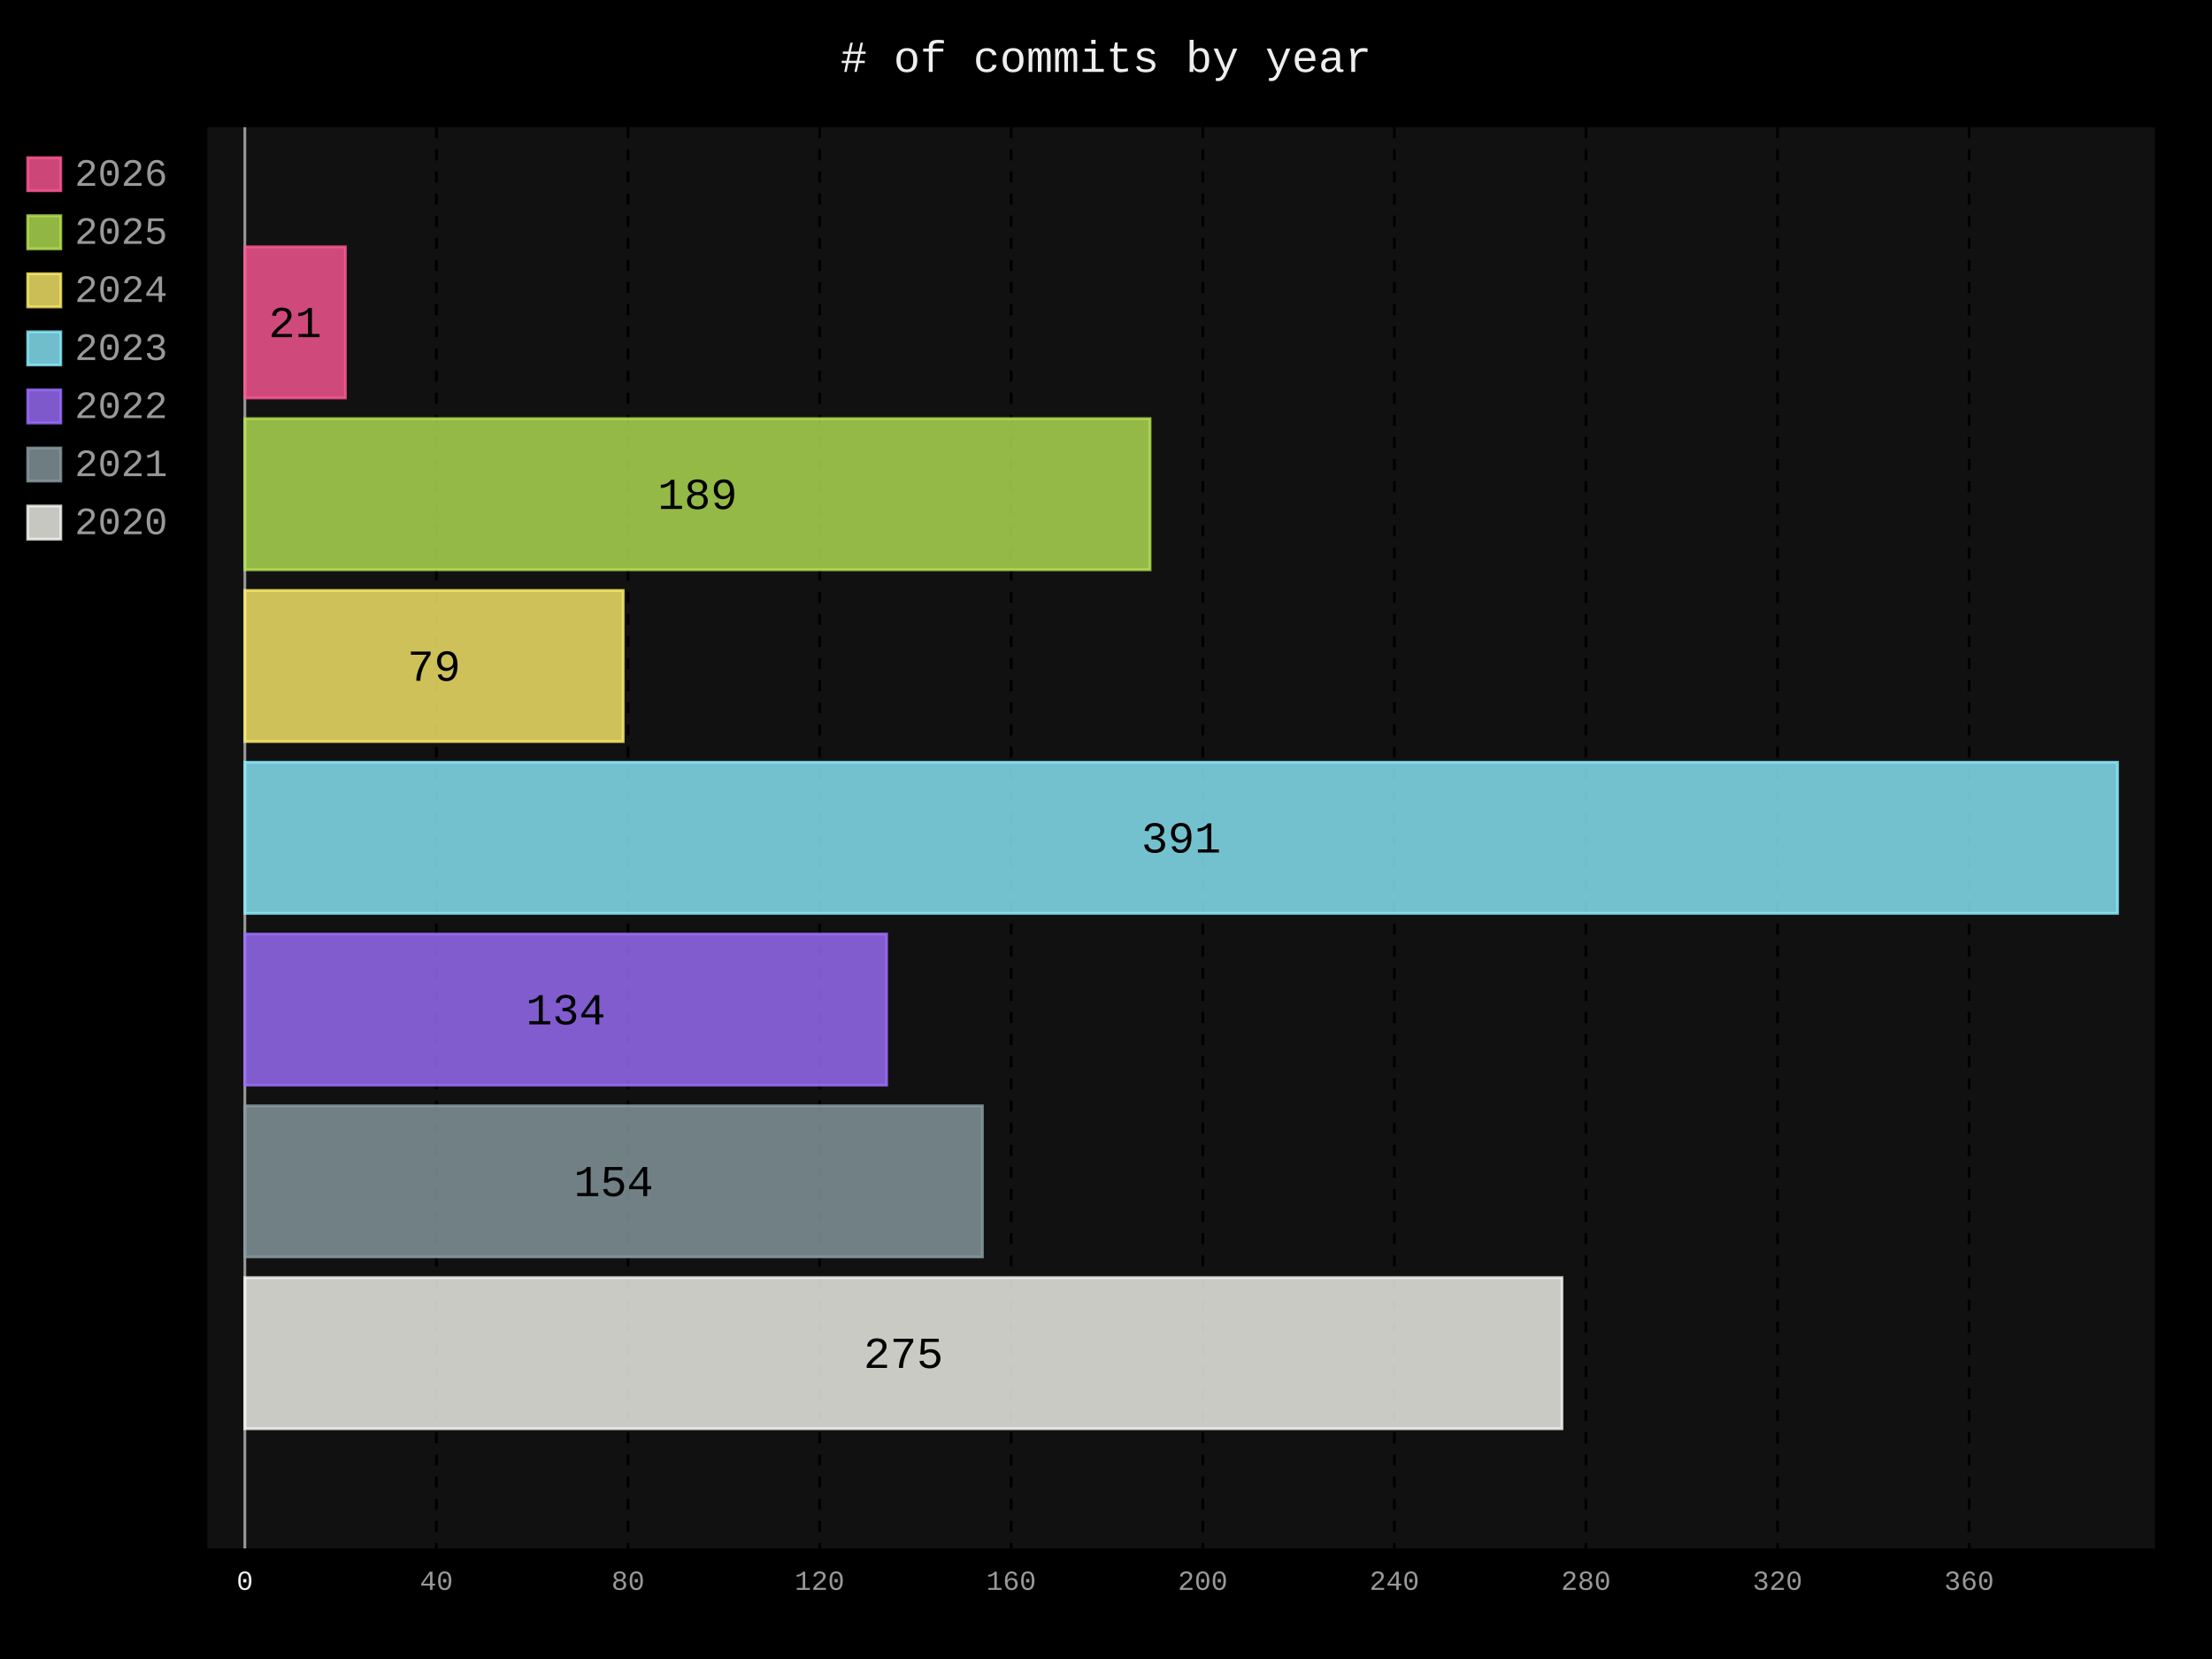
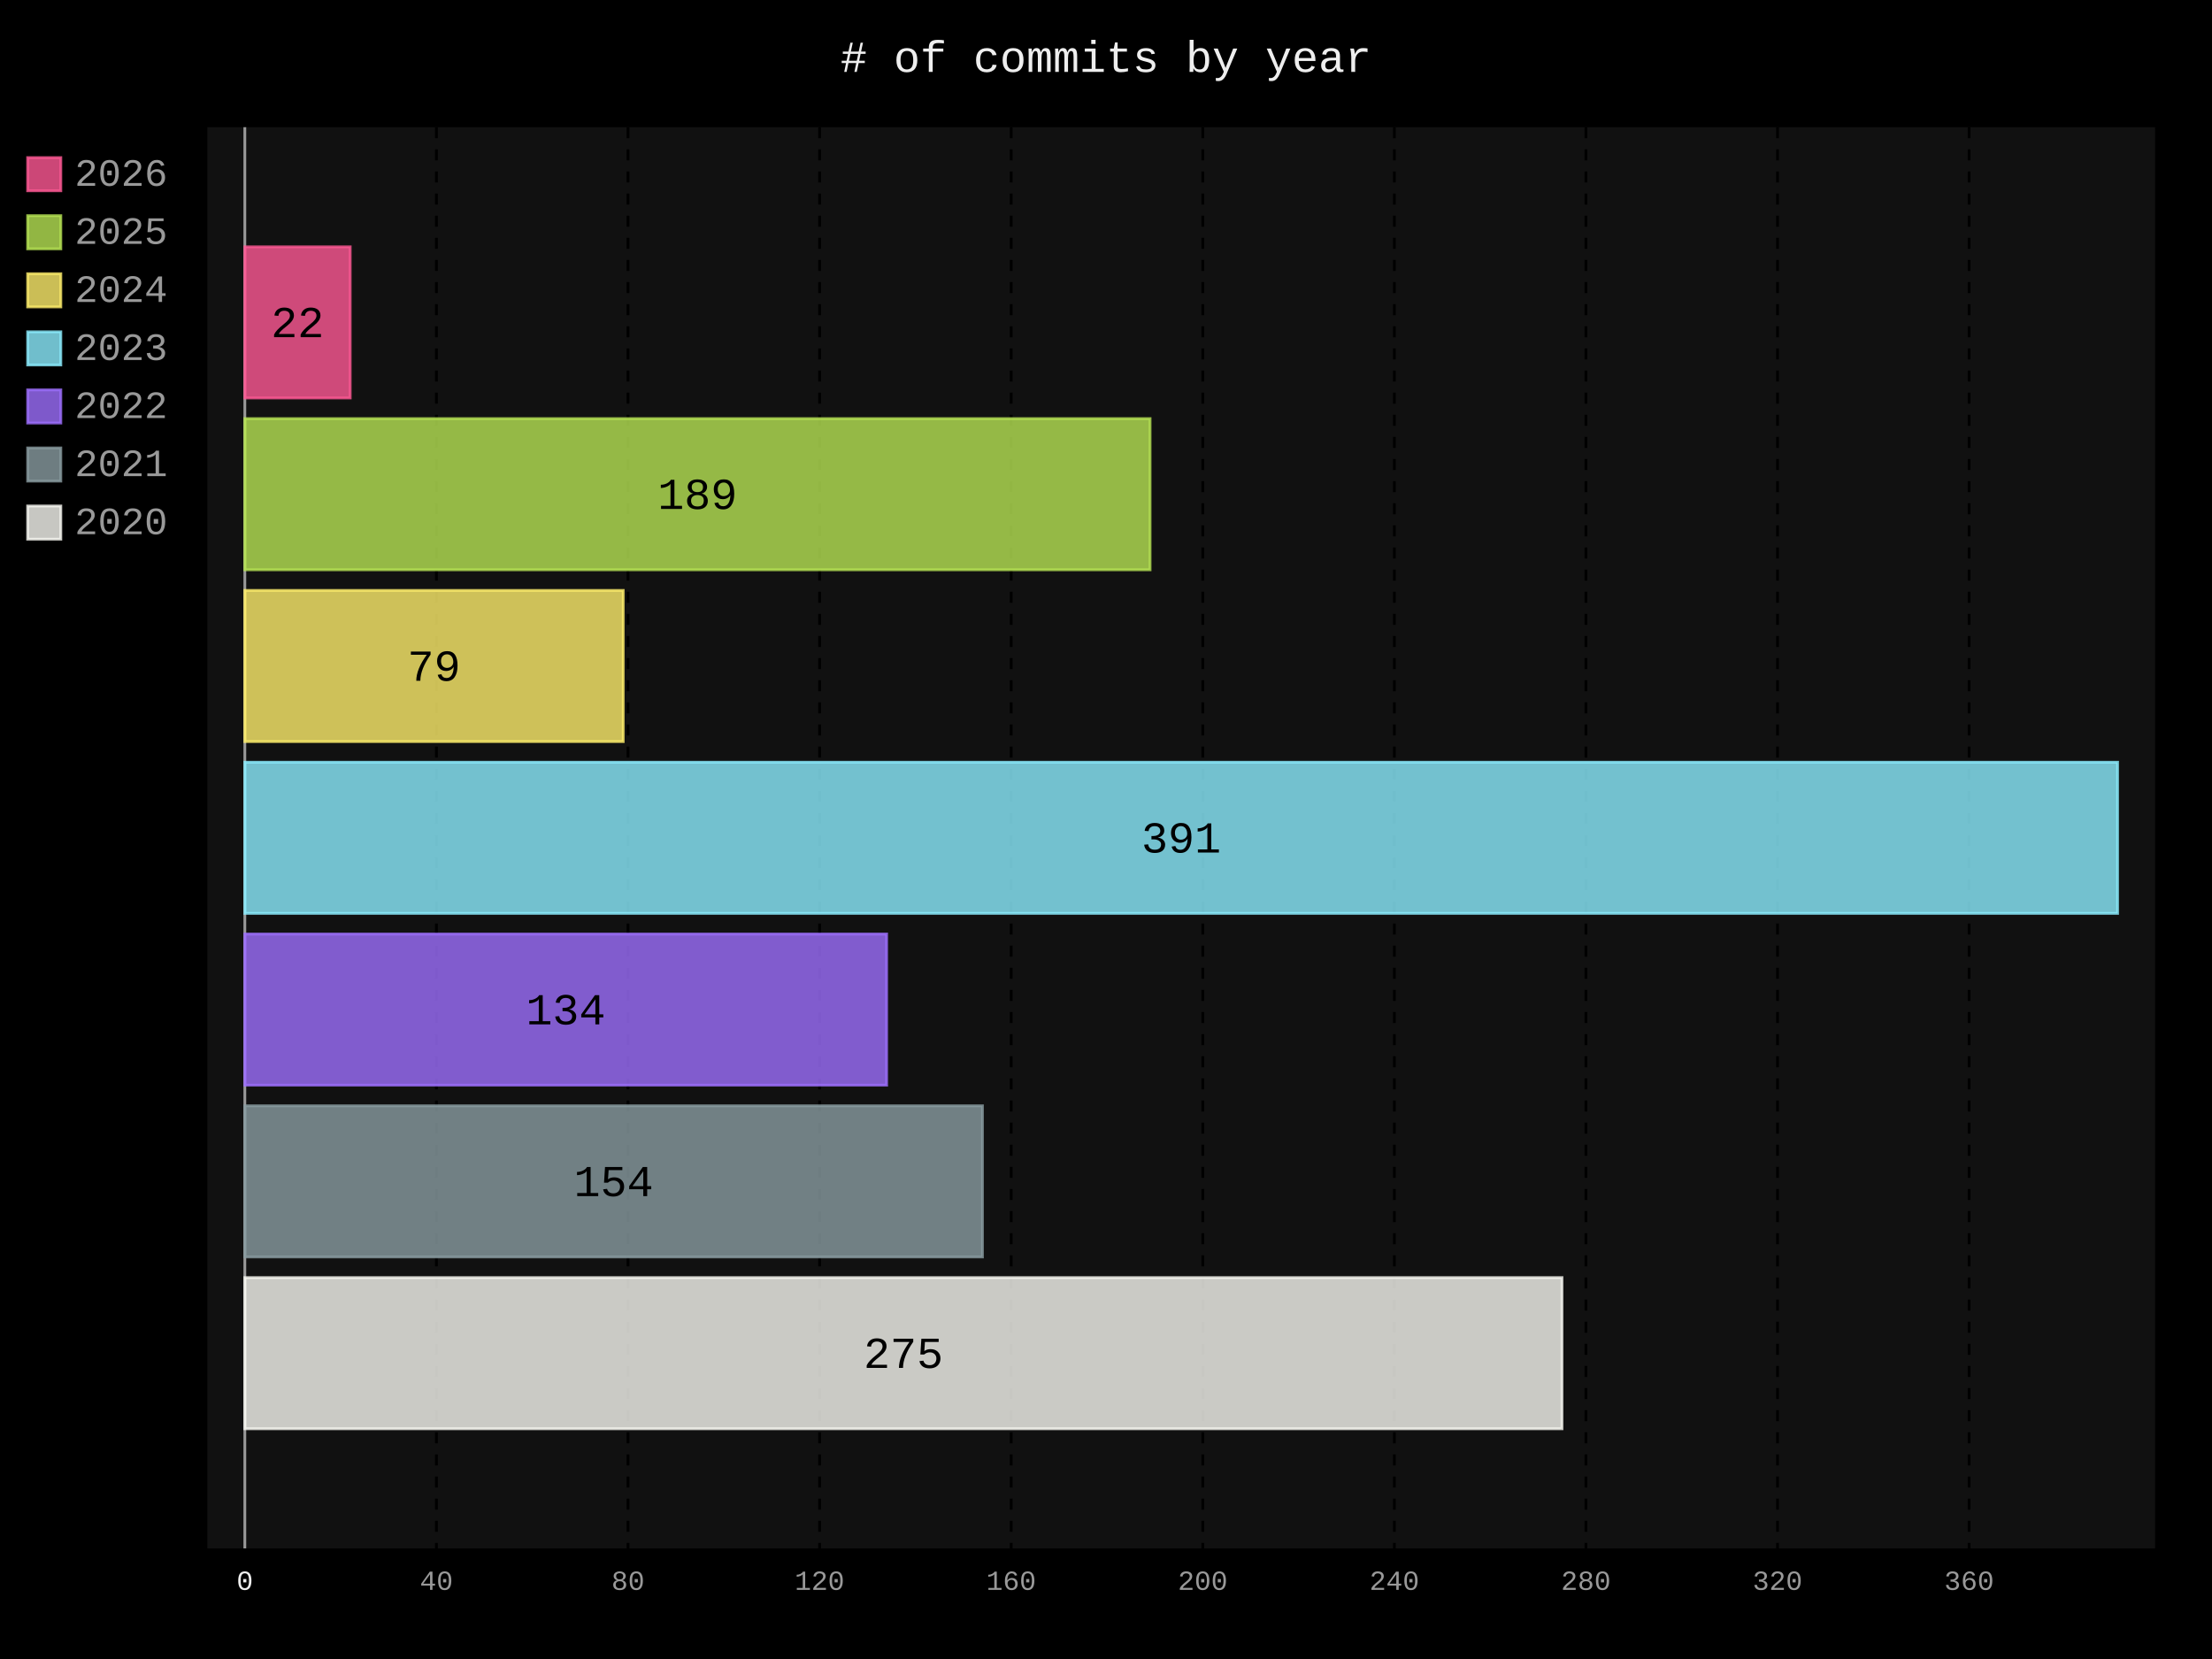
- <svg xmlns="http://www.w3.org/2000/svg" id="chart-52231f3c-773a-427d-9a10-bb5653760d78" class="pygal-chart" viewBox="0 0 800 600">
+ <svg xmlns="http://www.w3.org/2000/svg" id="chart-332b39f2-779a-4fb4-8fac-b07df969ce66" class="pygal-chart" viewBox="0 0 800 600">
  <defs>
-     <style type="text/css">#chart-52231f3c-773a-427d-9a10-bb5653760d78{-webkit-user-select:none;-webkit-font-smoothing:antialiased;font-family:Consolas,"Liberation Mono",Menlo,Courier,monospace}#chart-52231f3c-773a-427d-9a10-bb5653760d78 .title{font-family:Consolas,"Liberation Mono",Menlo,Courier,monospace;font-size:16px}#chart-52231f3c-773a-427d-9a10-bb5653760d78 .legends .legend text{font-family:Consolas,"Liberation Mono",Menlo,Courier,monospace;font-size:14px}#chart-52231f3c-773a-427d-9a10-bb5653760d78 .axis text{font-family:Consolas,"Liberation Mono",Menlo,Courier,monospace;font-size:10px}#chart-52231f3c-773a-427d-9a10-bb5653760d78 .axis text.major{font-family:Consolas,"Liberation Mono",Menlo,Courier,monospace;font-size:10px}#chart-52231f3c-773a-427d-9a10-bb5653760d78 .text-overlay text.value{font-family:Consolas,"Liberation Mono",Menlo,Courier,monospace;font-size:16px}#chart-52231f3c-773a-427d-9a10-bb5653760d78 .text-overlay text.label{font-family:Consolas,"Liberation Mono",Menlo,Courier,monospace;font-size:10px}#chart-52231f3c-773a-427d-9a10-bb5653760d78 .tooltip{font-family:Consolas,"Liberation Mono",Menlo,Courier,monospace;font-size:14px}#chart-52231f3c-773a-427d-9a10-bb5653760d78 text.no_data{font-family:Consolas,"Liberation Mono",Menlo,Courier,monospace;font-size:64px}
- #chart-52231f3c-773a-427d-9a10-bb5653760d78{background-color:black}#chart-52231f3c-773a-427d-9a10-bb5653760d78 path,#chart-52231f3c-773a-427d-9a10-bb5653760d78 line,#chart-52231f3c-773a-427d-9a10-bb5653760d78 rect,#chart-52231f3c-773a-427d-9a10-bb5653760d78 circle{-webkit-transition:250ms;-moz-transition:250ms;transition:250ms}#chart-52231f3c-773a-427d-9a10-bb5653760d78 .graph &gt; .background{fill:black}#chart-52231f3c-773a-427d-9a10-bb5653760d78 .plot &gt; .background{fill:#111}#chart-52231f3c-773a-427d-9a10-bb5653760d78 .graph{fill:#999}#chart-52231f3c-773a-427d-9a10-bb5653760d78 text.no_data{fill:#eee}#chart-52231f3c-773a-427d-9a10-bb5653760d78 .title{fill:#eee}#chart-52231f3c-773a-427d-9a10-bb5653760d78 .legends .legend text{fill:#999}#chart-52231f3c-773a-427d-9a10-bb5653760d78 .legends .legend:hover text{fill:#eee}#chart-52231f3c-773a-427d-9a10-bb5653760d78 .axis .line{stroke:#eee}#chart-52231f3c-773a-427d-9a10-bb5653760d78 .axis .guide.line{stroke:#555}#chart-52231f3c-773a-427d-9a10-bb5653760d78 .axis .major.line{stroke:#999}#chart-52231f3c-773a-427d-9a10-bb5653760d78 .axis text.major{fill:#eee}#chart-52231f3c-773a-427d-9a10-bb5653760d78 .axis.y .guides:hover .guide.line,#chart-52231f3c-773a-427d-9a10-bb5653760d78 .line-graph .axis.x .guides:hover .guide.line,#chart-52231f3c-773a-427d-9a10-bb5653760d78 .stackedline-graph .axis.x .guides:hover .guide.line,#chart-52231f3c-773a-427d-9a10-bb5653760d78 .xy-graph .axis.x .guides:hover .guide.line{stroke:#eee}#chart-52231f3c-773a-427d-9a10-bb5653760d78 .axis .guides:hover text{fill:#eee}#chart-52231f3c-773a-427d-9a10-bb5653760d78 .reactive{fill-opacity:.8;stroke-opacity:.8;stroke-width:1}#chart-52231f3c-773a-427d-9a10-bb5653760d78 .ci{stroke:#999}#chart-52231f3c-773a-427d-9a10-bb5653760d78 .reactive.active,#chart-52231f3c-773a-427d-9a10-bb5653760d78 .active .reactive{fill-opacity:.4;stroke-opacity:.9;stroke-width:4}#chart-52231f3c-773a-427d-9a10-bb5653760d78 .ci .reactive.active{stroke-width:1.5}#chart-52231f3c-773a-427d-9a10-bb5653760d78 .series text{fill:#eee}#chart-52231f3c-773a-427d-9a10-bb5653760d78 .tooltip rect{fill:#111;stroke:#eee;-webkit-transition:opacity 250ms;-moz-transition:opacity 250ms;transition:opacity 250ms}#chart-52231f3c-773a-427d-9a10-bb5653760d78 .tooltip .label{fill:#999}#chart-52231f3c-773a-427d-9a10-bb5653760d78 .tooltip .label{fill:#999}#chart-52231f3c-773a-427d-9a10-bb5653760d78 .tooltip .legend{font-size:.8em;fill:#555}#chart-52231f3c-773a-427d-9a10-bb5653760d78 .tooltip .x_label{font-size:.6em;fill:#eee}#chart-52231f3c-773a-427d-9a10-bb5653760d78 .tooltip .xlink{font-size:.5em;text-decoration:underline}#chart-52231f3c-773a-427d-9a10-bb5653760d78 .tooltip .value{font-size:1.5em}#chart-52231f3c-773a-427d-9a10-bb5653760d78 .bound{font-size:.5em}#chart-52231f3c-773a-427d-9a10-bb5653760d78 .max-value{font-size:.75em;fill:#555}#chart-52231f3c-773a-427d-9a10-bb5653760d78 .map-element{fill:#111;stroke:#555 !important}#chart-52231f3c-773a-427d-9a10-bb5653760d78 .map-element .reactive{fill-opacity:inherit;stroke-opacity:inherit}#chart-52231f3c-773a-427d-9a10-bb5653760d78 .color-0,#chart-52231f3c-773a-427d-9a10-bb5653760d78 .color-0 a:visited{stroke:#ff5995;fill:#ff5995}#chart-52231f3c-773a-427d-9a10-bb5653760d78 .color-1,#chart-52231f3c-773a-427d-9a10-bb5653760d78 .color-1 a:visited{stroke:#b6e354;fill:#b6e354}#chart-52231f3c-773a-427d-9a10-bb5653760d78 .color-2,#chart-52231f3c-773a-427d-9a10-bb5653760d78 .color-2 a:visited{stroke:#feed6c;fill:#feed6c}#chart-52231f3c-773a-427d-9a10-bb5653760d78 .color-3,#chart-52231f3c-773a-427d-9a10-bb5653760d78 .color-3 a:visited{stroke:#8cedff;fill:#8cedff}#chart-52231f3c-773a-427d-9a10-bb5653760d78 .color-4,#chart-52231f3c-773a-427d-9a10-bb5653760d78 .color-4 a:visited{stroke:#9e6ffe;fill:#9e6ffe}#chart-52231f3c-773a-427d-9a10-bb5653760d78 .color-5,#chart-52231f3c-773a-427d-9a10-bb5653760d78 .color-5 a:visited{stroke:#899ca1;fill:#899ca1}#chart-52231f3c-773a-427d-9a10-bb5653760d78 .color-6,#chart-52231f3c-773a-427d-9a10-bb5653760d78 .color-6 a:visited{stroke:#f8f8f2;fill:#f8f8f2}#chart-52231f3c-773a-427d-9a10-bb5653760d78 .text-overlay .color-0 text{fill:black}#chart-52231f3c-773a-427d-9a10-bb5653760d78 .text-overlay .color-1 text{fill:black}#chart-52231f3c-773a-427d-9a10-bb5653760d78 .text-overlay .color-2 text{fill:black}#chart-52231f3c-773a-427d-9a10-bb5653760d78 .text-overlay .color-3 text{fill:black}#chart-52231f3c-773a-427d-9a10-bb5653760d78 .text-overlay .color-4 text{fill:black}#chart-52231f3c-773a-427d-9a10-bb5653760d78 .text-overlay .color-5 text{fill:black}#chart-52231f3c-773a-427d-9a10-bb5653760d78 .text-overlay .color-6 text{fill:black}
- #chart-52231f3c-773a-427d-9a10-bb5653760d78 text.no_data{text-anchor:middle}#chart-52231f3c-773a-427d-9a10-bb5653760d78 .guide.line{fill:none}#chart-52231f3c-773a-427d-9a10-bb5653760d78 .centered{text-anchor:middle}#chart-52231f3c-773a-427d-9a10-bb5653760d78 .title{text-anchor:middle}#chart-52231f3c-773a-427d-9a10-bb5653760d78 .legends .legend text{fill-opacity:1}#chart-52231f3c-773a-427d-9a10-bb5653760d78 .axis.x text{text-anchor:middle}#chart-52231f3c-773a-427d-9a10-bb5653760d78 .axis.x:not(.web) text[transform]{text-anchor:start}#chart-52231f3c-773a-427d-9a10-bb5653760d78 .axis.x:not(.web) text[transform].backwards{text-anchor:end}#chart-52231f3c-773a-427d-9a10-bb5653760d78 .axis.y text{text-anchor:end}#chart-52231f3c-773a-427d-9a10-bb5653760d78 .axis.y text[transform].backwards{text-anchor:start}#chart-52231f3c-773a-427d-9a10-bb5653760d78 .axis.y2 text{text-anchor:start}#chart-52231f3c-773a-427d-9a10-bb5653760d78 .axis.y2 text[transform].backwards{text-anchor:end}#chart-52231f3c-773a-427d-9a10-bb5653760d78 .axis .guide.line{stroke-dasharray:4,4;stroke:black}#chart-52231f3c-773a-427d-9a10-bb5653760d78 .axis .major.guide.line{stroke-dasharray:6,6;stroke:black}#chart-52231f3c-773a-427d-9a10-bb5653760d78 .horizontal .axis.y .guide.line,#chart-52231f3c-773a-427d-9a10-bb5653760d78 .horizontal .axis.y2 .guide.line,#chart-52231f3c-773a-427d-9a10-bb5653760d78 .vertical .axis.x .guide.line{opacity:0}#chart-52231f3c-773a-427d-9a10-bb5653760d78 .horizontal .axis.always_show .guide.line,#chart-52231f3c-773a-427d-9a10-bb5653760d78 .vertical .axis.always_show .guide.line{opacity:1 !important}#chart-52231f3c-773a-427d-9a10-bb5653760d78 .axis.y .guides:hover .guide.line,#chart-52231f3c-773a-427d-9a10-bb5653760d78 .axis.y2 .guides:hover .guide.line,#chart-52231f3c-773a-427d-9a10-bb5653760d78 .axis.x .guides:hover .guide.line{opacity:1}#chart-52231f3c-773a-427d-9a10-bb5653760d78 .axis .guides:hover text{opacity:1}#chart-52231f3c-773a-427d-9a10-bb5653760d78 .nofill{fill:none}#chart-52231f3c-773a-427d-9a10-bb5653760d78 .subtle-fill{fill-opacity:.2}#chart-52231f3c-773a-427d-9a10-bb5653760d78 .dot{stroke-width:1px;fill-opacity:1;stroke-opacity:1}#chart-52231f3c-773a-427d-9a10-bb5653760d78 .dot.active{stroke-width:5px}#chart-52231f3c-773a-427d-9a10-bb5653760d78 .dot.negative{fill:transparent}#chart-52231f3c-773a-427d-9a10-bb5653760d78 text,#chart-52231f3c-773a-427d-9a10-bb5653760d78 tspan{stroke:none !important}#chart-52231f3c-773a-427d-9a10-bb5653760d78 .series text.active{opacity:1}#chart-52231f3c-773a-427d-9a10-bb5653760d78 .tooltip rect{fill-opacity:.95;stroke-width:.5}#chart-52231f3c-773a-427d-9a10-bb5653760d78 .tooltip text{fill-opacity:1}#chart-52231f3c-773a-427d-9a10-bb5653760d78 .showable{visibility:hidden}#chart-52231f3c-773a-427d-9a10-bb5653760d78 .showable.shown{visibility:visible}#chart-52231f3c-773a-427d-9a10-bb5653760d78 .gauge-background{fill:rgba(229,229,229,1);stroke:none}#chart-52231f3c-773a-427d-9a10-bb5653760d78 .bg-lines{stroke:black;stroke-width:2px}</style>
+     <style type="text/css">#chart-332b39f2-779a-4fb4-8fac-b07df969ce66{-webkit-user-select:none;-webkit-font-smoothing:antialiased;font-family:Consolas,"Liberation Mono",Menlo,Courier,monospace}#chart-332b39f2-779a-4fb4-8fac-b07df969ce66 .title{font-family:Consolas,"Liberation Mono",Menlo,Courier,monospace;font-size:16px}#chart-332b39f2-779a-4fb4-8fac-b07df969ce66 .legends .legend text{font-family:Consolas,"Liberation Mono",Menlo,Courier,monospace;font-size:14px}#chart-332b39f2-779a-4fb4-8fac-b07df969ce66 .axis text{font-family:Consolas,"Liberation Mono",Menlo,Courier,monospace;font-size:10px}#chart-332b39f2-779a-4fb4-8fac-b07df969ce66 .axis text.major{font-family:Consolas,"Liberation Mono",Menlo,Courier,monospace;font-size:10px}#chart-332b39f2-779a-4fb4-8fac-b07df969ce66 .text-overlay text.value{font-family:Consolas,"Liberation Mono",Menlo,Courier,monospace;font-size:16px}#chart-332b39f2-779a-4fb4-8fac-b07df969ce66 .text-overlay text.label{font-family:Consolas,"Liberation Mono",Menlo,Courier,monospace;font-size:10px}#chart-332b39f2-779a-4fb4-8fac-b07df969ce66 .tooltip{font-family:Consolas,"Liberation Mono",Menlo,Courier,monospace;font-size:14px}#chart-332b39f2-779a-4fb4-8fac-b07df969ce66 text.no_data{font-family:Consolas,"Liberation Mono",Menlo,Courier,monospace;font-size:64px}
+ #chart-332b39f2-779a-4fb4-8fac-b07df969ce66{background-color:black}#chart-332b39f2-779a-4fb4-8fac-b07df969ce66 path,#chart-332b39f2-779a-4fb4-8fac-b07df969ce66 line,#chart-332b39f2-779a-4fb4-8fac-b07df969ce66 rect,#chart-332b39f2-779a-4fb4-8fac-b07df969ce66 circle{-webkit-transition:250ms;-moz-transition:250ms;transition:250ms}#chart-332b39f2-779a-4fb4-8fac-b07df969ce66 .graph &gt; .background{fill:black}#chart-332b39f2-779a-4fb4-8fac-b07df969ce66 .plot &gt; .background{fill:#111}#chart-332b39f2-779a-4fb4-8fac-b07df969ce66 .graph{fill:#999}#chart-332b39f2-779a-4fb4-8fac-b07df969ce66 text.no_data{fill:#eee}#chart-332b39f2-779a-4fb4-8fac-b07df969ce66 .title{fill:#eee}#chart-332b39f2-779a-4fb4-8fac-b07df969ce66 .legends .legend text{fill:#999}#chart-332b39f2-779a-4fb4-8fac-b07df969ce66 .legends .legend:hover text{fill:#eee}#chart-332b39f2-779a-4fb4-8fac-b07df969ce66 .axis .line{stroke:#eee}#chart-332b39f2-779a-4fb4-8fac-b07df969ce66 .axis .guide.line{stroke:#555}#chart-332b39f2-779a-4fb4-8fac-b07df969ce66 .axis .major.line{stroke:#999}#chart-332b39f2-779a-4fb4-8fac-b07df969ce66 .axis text.major{fill:#eee}#chart-332b39f2-779a-4fb4-8fac-b07df969ce66 .axis.y .guides:hover .guide.line,#chart-332b39f2-779a-4fb4-8fac-b07df969ce66 .line-graph .axis.x .guides:hover .guide.line,#chart-332b39f2-779a-4fb4-8fac-b07df969ce66 .stackedline-graph .axis.x .guides:hover .guide.line,#chart-332b39f2-779a-4fb4-8fac-b07df969ce66 .xy-graph .axis.x .guides:hover .guide.line{stroke:#eee}#chart-332b39f2-779a-4fb4-8fac-b07df969ce66 .axis .guides:hover text{fill:#eee}#chart-332b39f2-779a-4fb4-8fac-b07df969ce66 .reactive{fill-opacity:.8;stroke-opacity:.8;stroke-width:1}#chart-332b39f2-779a-4fb4-8fac-b07df969ce66 .ci{stroke:#999}#chart-332b39f2-779a-4fb4-8fac-b07df969ce66 .reactive.active,#chart-332b39f2-779a-4fb4-8fac-b07df969ce66 .active .reactive{fill-opacity:.4;stroke-opacity:.9;stroke-width:4}#chart-332b39f2-779a-4fb4-8fac-b07df969ce66 .ci .reactive.active{stroke-width:1.5}#chart-332b39f2-779a-4fb4-8fac-b07df969ce66 .series text{fill:#eee}#chart-332b39f2-779a-4fb4-8fac-b07df969ce66 .tooltip rect{fill:#111;stroke:#eee;-webkit-transition:opacity 250ms;-moz-transition:opacity 250ms;transition:opacity 250ms}#chart-332b39f2-779a-4fb4-8fac-b07df969ce66 .tooltip .label{fill:#999}#chart-332b39f2-779a-4fb4-8fac-b07df969ce66 .tooltip .label{fill:#999}#chart-332b39f2-779a-4fb4-8fac-b07df969ce66 .tooltip .legend{font-size:.8em;fill:#555}#chart-332b39f2-779a-4fb4-8fac-b07df969ce66 .tooltip .x_label{font-size:.6em;fill:#eee}#chart-332b39f2-779a-4fb4-8fac-b07df969ce66 .tooltip .xlink{font-size:.5em;text-decoration:underline}#chart-332b39f2-779a-4fb4-8fac-b07df969ce66 .tooltip .value{font-size:1.5em}#chart-332b39f2-779a-4fb4-8fac-b07df969ce66 .bound{font-size:.5em}#chart-332b39f2-779a-4fb4-8fac-b07df969ce66 .max-value{font-size:.75em;fill:#555}#chart-332b39f2-779a-4fb4-8fac-b07df969ce66 .map-element{fill:#111;stroke:#555 !important}#chart-332b39f2-779a-4fb4-8fac-b07df969ce66 .map-element .reactive{fill-opacity:inherit;stroke-opacity:inherit}#chart-332b39f2-779a-4fb4-8fac-b07df969ce66 .color-0,#chart-332b39f2-779a-4fb4-8fac-b07df969ce66 .color-0 a:visited{stroke:#ff5995;fill:#ff5995}#chart-332b39f2-779a-4fb4-8fac-b07df969ce66 .color-1,#chart-332b39f2-779a-4fb4-8fac-b07df969ce66 .color-1 a:visited{stroke:#b6e354;fill:#b6e354}#chart-332b39f2-779a-4fb4-8fac-b07df969ce66 .color-2,#chart-332b39f2-779a-4fb4-8fac-b07df969ce66 .color-2 a:visited{stroke:#feed6c;fill:#feed6c}#chart-332b39f2-779a-4fb4-8fac-b07df969ce66 .color-3,#chart-332b39f2-779a-4fb4-8fac-b07df969ce66 .color-3 a:visited{stroke:#8cedff;fill:#8cedff}#chart-332b39f2-779a-4fb4-8fac-b07df969ce66 .color-4,#chart-332b39f2-779a-4fb4-8fac-b07df969ce66 .color-4 a:visited{stroke:#9e6ffe;fill:#9e6ffe}#chart-332b39f2-779a-4fb4-8fac-b07df969ce66 .color-5,#chart-332b39f2-779a-4fb4-8fac-b07df969ce66 .color-5 a:visited{stroke:#899ca1;fill:#899ca1}#chart-332b39f2-779a-4fb4-8fac-b07df969ce66 .color-6,#chart-332b39f2-779a-4fb4-8fac-b07df969ce66 .color-6 a:visited{stroke:#f8f8f2;fill:#f8f8f2}#chart-332b39f2-779a-4fb4-8fac-b07df969ce66 .text-overlay .color-0 text{fill:black}#chart-332b39f2-779a-4fb4-8fac-b07df969ce66 .text-overlay .color-1 text{fill:black}#chart-332b39f2-779a-4fb4-8fac-b07df969ce66 .text-overlay .color-2 text{fill:black}#chart-332b39f2-779a-4fb4-8fac-b07df969ce66 .text-overlay .color-3 text{fill:black}#chart-332b39f2-779a-4fb4-8fac-b07df969ce66 .text-overlay .color-4 text{fill:black}#chart-332b39f2-779a-4fb4-8fac-b07df969ce66 .text-overlay .color-5 text{fill:black}#chart-332b39f2-779a-4fb4-8fac-b07df969ce66 .text-overlay .color-6 text{fill:black}
+ #chart-332b39f2-779a-4fb4-8fac-b07df969ce66 text.no_data{text-anchor:middle}#chart-332b39f2-779a-4fb4-8fac-b07df969ce66 .guide.line{fill:none}#chart-332b39f2-779a-4fb4-8fac-b07df969ce66 .centered{text-anchor:middle}#chart-332b39f2-779a-4fb4-8fac-b07df969ce66 .title{text-anchor:middle}#chart-332b39f2-779a-4fb4-8fac-b07df969ce66 .legends .legend text{fill-opacity:1}#chart-332b39f2-779a-4fb4-8fac-b07df969ce66 .axis.x text{text-anchor:middle}#chart-332b39f2-779a-4fb4-8fac-b07df969ce66 .axis.x:not(.web) text[transform]{text-anchor:start}#chart-332b39f2-779a-4fb4-8fac-b07df969ce66 .axis.x:not(.web) text[transform].backwards{text-anchor:end}#chart-332b39f2-779a-4fb4-8fac-b07df969ce66 .axis.y text{text-anchor:end}#chart-332b39f2-779a-4fb4-8fac-b07df969ce66 .axis.y text[transform].backwards{text-anchor:start}#chart-332b39f2-779a-4fb4-8fac-b07df969ce66 .axis.y2 text{text-anchor:start}#chart-332b39f2-779a-4fb4-8fac-b07df969ce66 .axis.y2 text[transform].backwards{text-anchor:end}#chart-332b39f2-779a-4fb4-8fac-b07df969ce66 .axis .guide.line{stroke-dasharray:4,4;stroke:black}#chart-332b39f2-779a-4fb4-8fac-b07df969ce66 .axis .major.guide.line{stroke-dasharray:6,6;stroke:black}#chart-332b39f2-779a-4fb4-8fac-b07df969ce66 .horizontal .axis.y .guide.line,#chart-332b39f2-779a-4fb4-8fac-b07df969ce66 .horizontal .axis.y2 .guide.line,#chart-332b39f2-779a-4fb4-8fac-b07df969ce66 .vertical .axis.x .guide.line{opacity:0}#chart-332b39f2-779a-4fb4-8fac-b07df969ce66 .horizontal .axis.always_show .guide.line,#chart-332b39f2-779a-4fb4-8fac-b07df969ce66 .vertical .axis.always_show .guide.line{opacity:1 !important}#chart-332b39f2-779a-4fb4-8fac-b07df969ce66 .axis.y .guides:hover .guide.line,#chart-332b39f2-779a-4fb4-8fac-b07df969ce66 .axis.y2 .guides:hover .guide.line,#chart-332b39f2-779a-4fb4-8fac-b07df969ce66 .axis.x .guides:hover .guide.line{opacity:1}#chart-332b39f2-779a-4fb4-8fac-b07df969ce66 .axis .guides:hover text{opacity:1}#chart-332b39f2-779a-4fb4-8fac-b07df969ce66 .nofill{fill:none}#chart-332b39f2-779a-4fb4-8fac-b07df969ce66 .subtle-fill{fill-opacity:.2}#chart-332b39f2-779a-4fb4-8fac-b07df969ce66 .dot{stroke-width:1px;fill-opacity:1;stroke-opacity:1}#chart-332b39f2-779a-4fb4-8fac-b07df969ce66 .dot.active{stroke-width:5px}#chart-332b39f2-779a-4fb4-8fac-b07df969ce66 .dot.negative{fill:transparent}#chart-332b39f2-779a-4fb4-8fac-b07df969ce66 text,#chart-332b39f2-779a-4fb4-8fac-b07df969ce66 tspan{stroke:none !important}#chart-332b39f2-779a-4fb4-8fac-b07df969ce66 .series text.active{opacity:1}#chart-332b39f2-779a-4fb4-8fac-b07df969ce66 .tooltip rect{fill-opacity:.95;stroke-width:.5}#chart-332b39f2-779a-4fb4-8fac-b07df969ce66 .tooltip text{fill-opacity:1}#chart-332b39f2-779a-4fb4-8fac-b07df969ce66 .showable{visibility:hidden}#chart-332b39f2-779a-4fb4-8fac-b07df969ce66 .showable.shown{visibility:visible}#chart-332b39f2-779a-4fb4-8fac-b07df969ce66 .gauge-background{fill:rgba(229,229,229,1);stroke:none}#chart-332b39f2-779a-4fb4-8fac-b07df969ce66 .bg-lines{stroke:black;stroke-width:2px}</style>
  </defs>
  <g class="graph horizontalbar-graph horizontal">
    <rect x="0" y="0" width="800" height="600" class="background" />
    <g transform="translate(75, 46)" class="plot">
      <rect x="0" y="0" width="704.4" height="514" class="background" />
      <g class="axis x always_show">
        <g class="guides">
          <path d="M13.546 0 v514" class="axis major line" />
          <text x="13.546" y="529.0" class="major">0</text>
        </g>
        <g class="guides">
          <path d="M82.836 0 v514" class="guide line" />
          <text x="82.836" y="529.0" class="">40</text>
        </g>
        <g class="guides">
          <path d="M152.126 0 v514" class="guide line" />
          <text x="152.126" y="529.0" class="">80</text>
        </g>
        <g class="guides">
          <path d="M221.416 0 v514" class="guide line" />
          <text x="221.416" y="529.0" class="">120</text>
        </g>
        <g class="guides">
          <path d="M290.705 0 v514" class="guide line" />
          <text x="290.705" y="529.0" class="">160</text>
        </g>
        <g class="guides">
          <path d="M359.995 0 v514" class="guide line" />
          <text x="359.995" y="529.0" class="">200</text>
        </g>
        <g class="guides">
          <path d="M429.285 0 v514" class="guide line" />
          <text x="429.285" y="529.0" class="">240</text>
        </g>
        <g class="guides">
          <path d="M498.575 0 v514" class="guide line" />
          <text x="498.575" y="529.0" class="">280</text>
        </g>
        <g class="guides">
          <path d="M567.864 0 v514" class="guide line" />
          <text x="567.864" y="529.0" class="">320</text>
        </g>
        <g class="guides">
          <path d="M637.154 0 v514" class="guide line" />
          <text x="637.154" y="529.0" class="">360</text>
        </g>
      </g>
      <g class="series serie-6 color-6">
        <g class="bars">
          <g class="bar">
            <rect x="13.546" y="416.058" rx="0" ry="0" width="476.367" height="54.676" class="rect reactive tooltip-trigger" />
          </g>
        </g>
      </g>
      <g class="series serie-5 color-5">
        <g class="bars">
          <g class="bar">
            <rect x="13.546" y="353.926" rx="0" ry="0" width="266.766" height="54.676" class="rect reactive tooltip-trigger" />
          </g>
        </g>
      </g>
      <g class="series serie-4 color-4">
        <g class="bars">
          <g class="bar">
            <rect x="13.546" y="291.794" rx="0" ry="0" width="232.121" height="54.676" class="rect reactive tooltip-trigger" />
          </g>
        </g>
      </g>
      <g class="series serie-3 color-3">
        <g class="bars">
          <g class="bar">
            <rect x="13.546" y="229.662" rx="0" ry="0" width="677.308" height="54.676" class="rect reactive tooltip-trigger" />
          </g>
        </g>
      </g>
      <g class="series serie-2 color-2">
        <g class="bars">
          <g class="bar">
            <rect x="13.546" y="167.53" rx="0" ry="0" width="136.847" height="54.676" class="rect reactive tooltip-trigger" />
          </g>
        </g>
      </g>
      <g class="series serie-1 color-1">
        <g class="bars">
          <g class="bar">
            <rect x="13.546" y="105.398" rx="0" ry="0" width="327.394" height="54.676" class="rect reactive tooltip-trigger" />
          </g>
        </g>
      </g>
      <g class="series serie-0 color-0">
        <g class="bars">
          <g class="bar">
-             <rect x="13.546" y="43.266" rx="0" ry="0" width="36.377" height="54.676" class="rect reactive tooltip-trigger" />
+             <rect x="13.546" y="43.266" rx="0" ry="0" width="38.109" height="54.676" class="rect reactive tooltip-trigger" />
          </g>
        </g>
      </g>
    </g>
    <g class="titles">
      <text x="400.0" y="26" class="title plot_title"># of commits by year</text>
    </g>
    <g transform="translate(75, 46)" class="plot overlay">
      <g class="series serie-6 color-6" />
      <g class="series serie-5 color-5" />
      <g class="series serie-4 color-4" />
      <g class="series serie-3 color-3" />
      <g class="series serie-2 color-2" />
      <g class="series serie-1 color-1" />
      <g class="series serie-0 color-0" />
    </g>
    <g transform="translate(75, 46)" class="plot text-overlay">
      <g class="series serie-6 color-6">
        <text text-anchor="middle" x="251.73" y="448.729" class="value">275</text>
      </g>
      <g class="series serie-5 color-5">
        <text text-anchor="middle" x="146.929" y="386.597" class="value">154</text>
      </g>
      <g class="series serie-4 color-4">
        <text text-anchor="middle" x="129.607" y="324.465" class="value">134</text>
      </g>
      <g class="series serie-3 color-3">
        <text text-anchor="middle" x="352.2" y="262.333" class="value">391</text>
      </g>
      <g class="series serie-2 color-2">
        <text text-anchor="middle" x="81.97" y="200.201" class="value">79</text>
      </g>
      <g class="series serie-1 color-1">
        <text text-anchor="middle" x="177.243" y="138.07" class="value">189</text>
      </g>
      <g class="series serie-0 color-0">
-         <text text-anchor="middle" x="31.735" y="75.938" class="value">21</text>
+         <text text-anchor="middle" x="32.601" y="75.938" class="value">22</text>
      </g>
    </g>
    <g transform="translate(75, 46)" class="plot tooltip-overlay">
      <g transform="translate(0 0)" style="opacity: 0" class="tooltip">
        <rect rx="0" ry="0" width="0" height="0" class="tooltip-box" />
        <g class="text" />
      </g>
    </g>
    <g transform="translate(10, 56)" class="legends">
      <g id="activate-serie-0" class="legend reactive activate-serie">
        <rect x="0.0" y="1.0" width="12" height="12" class="color-0 reactive" />
        <text x="17.0" y="11.2">2026</text>
      </g>
      <g id="activate-serie-1" class="legend reactive activate-serie">
        <rect x="0.0" y="22.0" width="12" height="12" class="color-1 reactive" />
        <text x="17.0" y="32.2">2025</text>
      </g>
      <g id="activate-serie-2" class="legend reactive activate-serie">
        <rect x="0.0" y="43.0" width="12" height="12" class="color-2 reactive" />
        <text x="17.0" y="53.2">2024</text>
      </g>
      <g id="activate-serie-3" class="legend reactive activate-serie">
        <rect x="0.0" y="64.0" width="12" height="12" class="color-3 reactive" />
        <text x="17.0" y="74.2">2023</text>
      </g>
      <g id="activate-serie-4" class="legend reactive activate-serie">
        <rect x="0.0" y="85.0" width="12" height="12" class="color-4 reactive" />
        <text x="17.0" y="95.2">2022</text>
      </g>
      <g id="activate-serie-5" class="legend reactive activate-serie">
        <rect x="0.0" y="106.0" width="12" height="12" class="color-5 reactive" />
        <text x="17.0" y="116.2">2021</text>
      </g>
      <g id="activate-serie-6" class="legend reactive activate-serie">
        <rect x="0.0" y="127.0" width="12" height="12" class="color-6 reactive" />
        <text x="17.0" y="137.2">2020</text>
      </g>
    </g>
    <g transform="translate(790, 56)" class="legends" />
  </g>
</svg>
